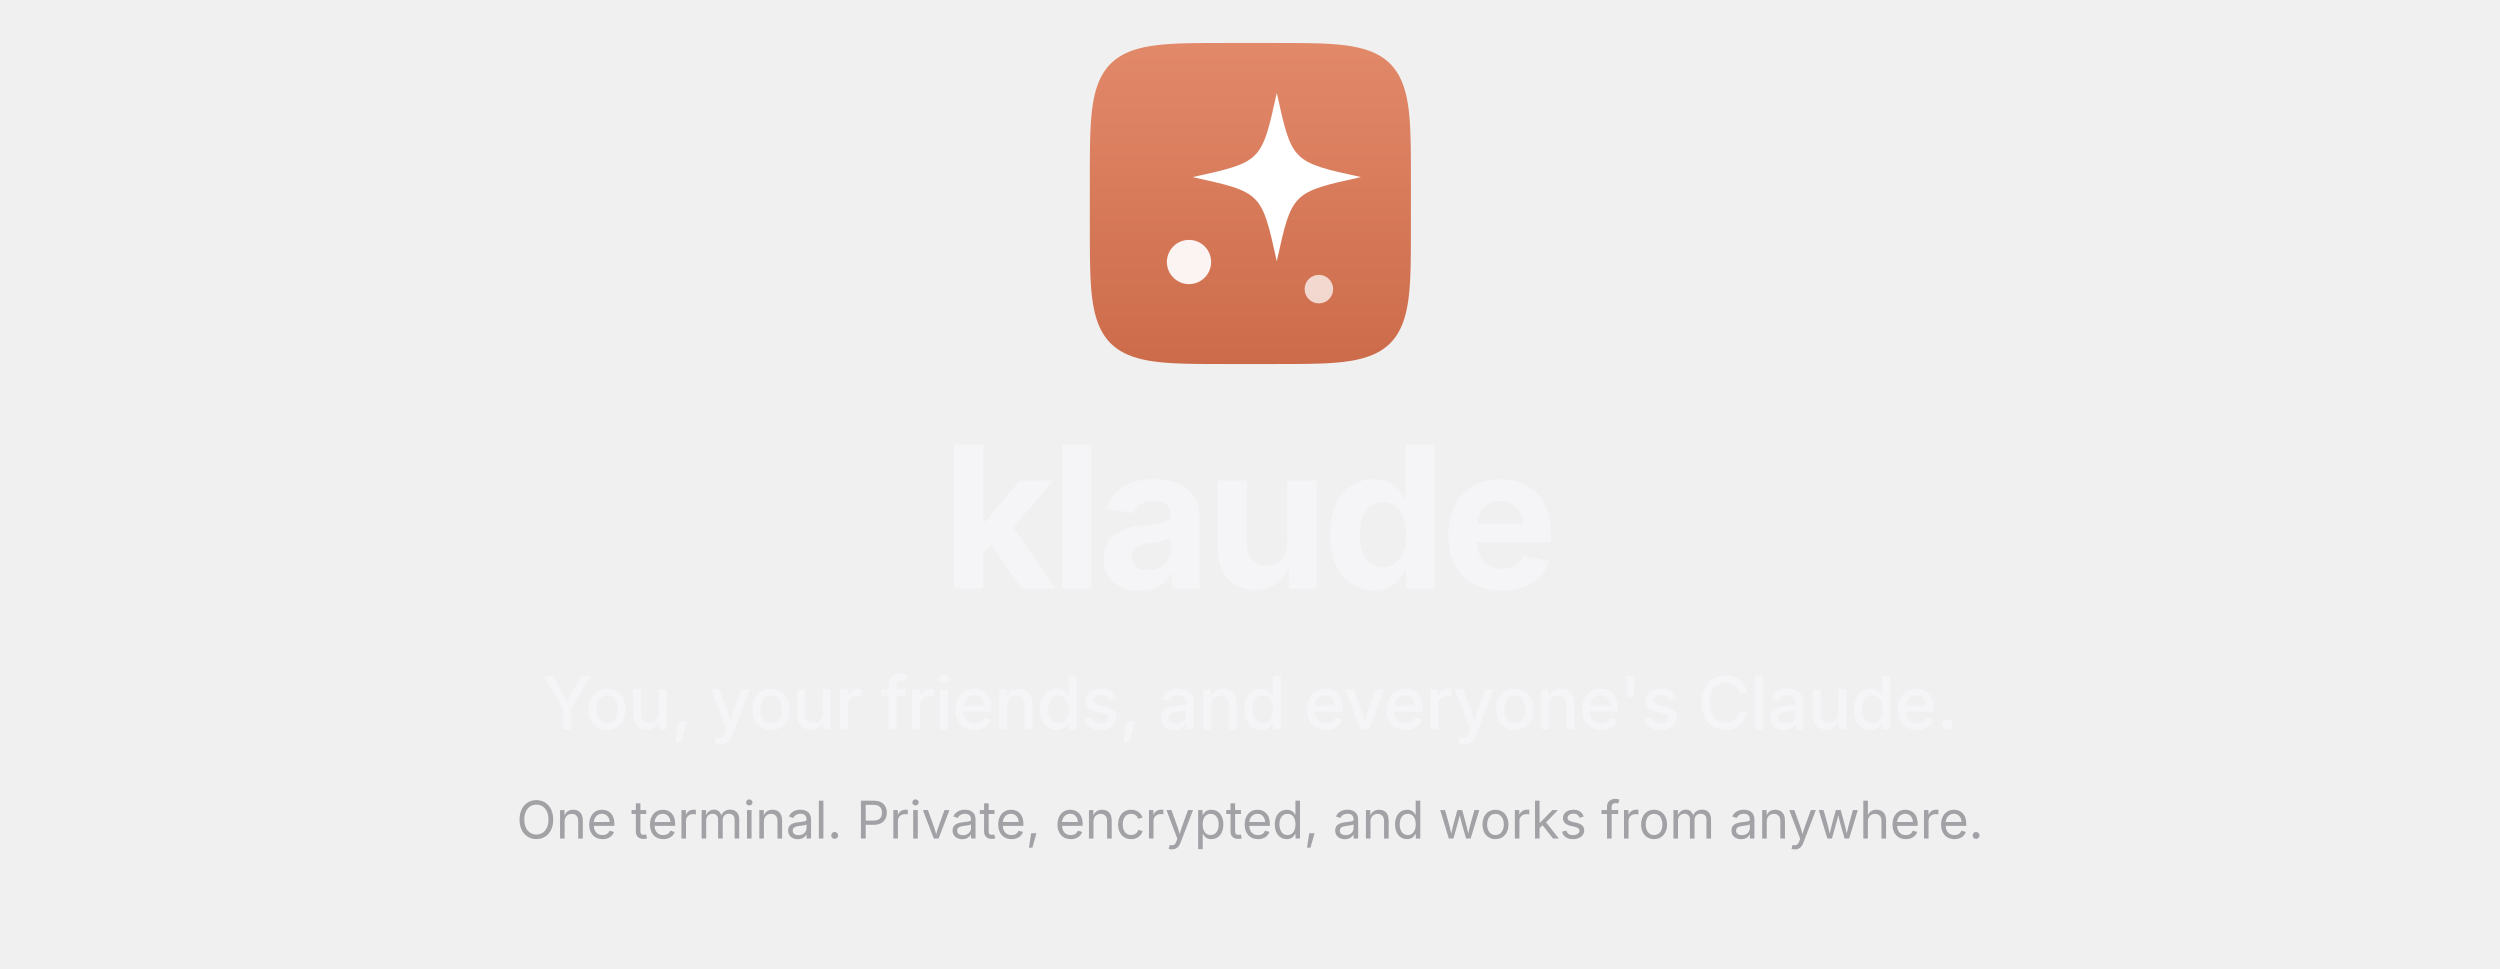
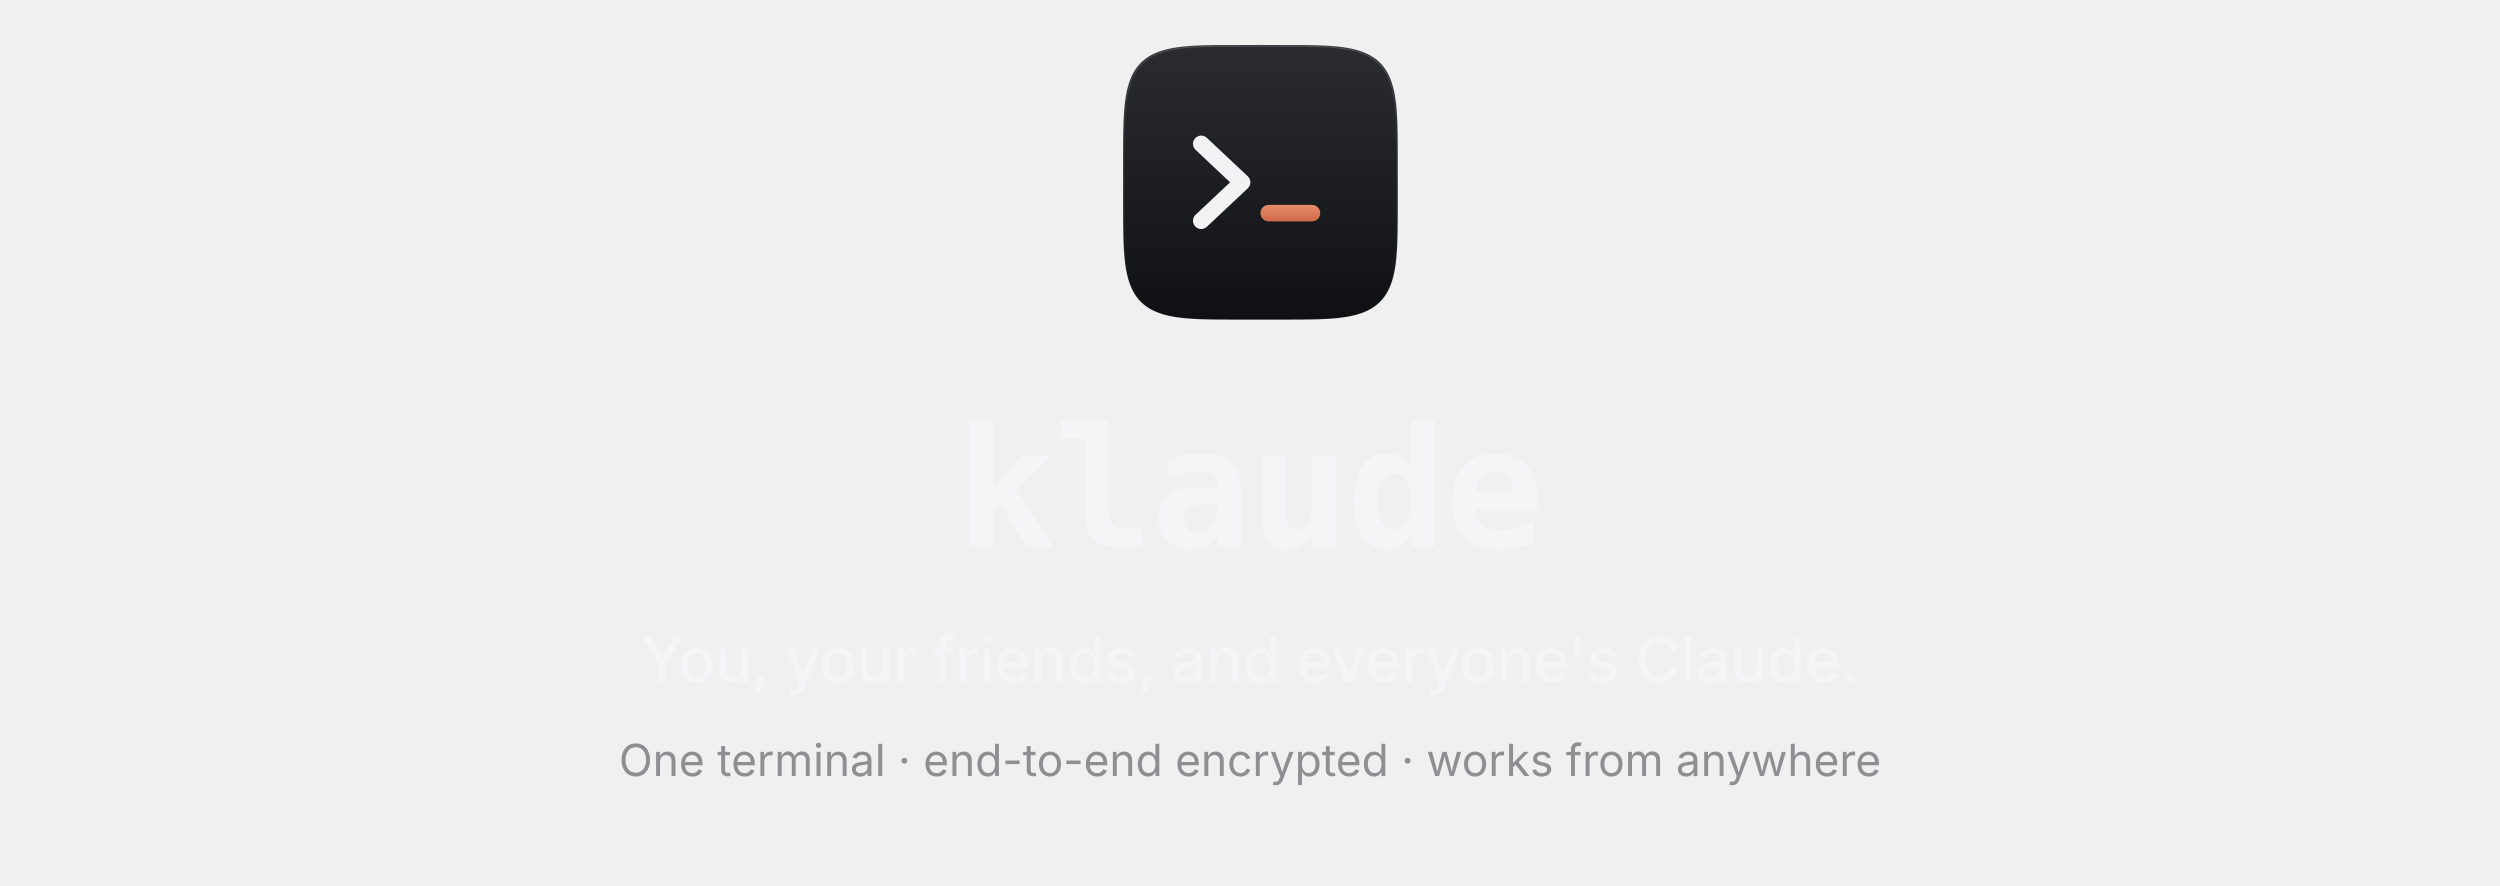
- <svg xmlns="http://www.w3.org/2000/svg" width="960" height="372" viewBox="0 0 960 372" role="img" aria-label="klaude — group chat for you, your friends, and everyone's Claude">
-   <g transform="translate(410 8) scale(0.137)">
+ <svg xmlns="http://www.w3.org/2000/svg" width="960" height="340" viewBox="0 0 960 340" role="img" aria-label="klaude: you, your friends, and everyone's Claude">
+   <g transform="translate(424 10) scale(0.1172)">
    <defs>
      <linearGradient id="bdbg" x1="0" y1="0" x2="0" y2="1">
-         <stop offset="0" stop-color="#E2896A" />
-         <stop offset="1" stop-color="#CC6B4A" />
+         <stop offset="0" stop-color="#2A2C31" />
+         <stop offset="1" stop-color="#0F1013" />
+       </linearGradient>
+       <linearGradient id="bdrim" x1="0" y1="0" x2="0" y2="1">
+         <stop offset="0" stop-color="#FFFFFF" stop-opacity="0.16" />
+         <stop offset="0.35" stop-color="#FFFFFF" stop-opacity="0.04" />
+         <stop offset="1" stop-color="#FFFFFF" stop-opacity="0" />
+       </linearGradient>
+       <linearGradient id="bdcursor" x1="0" y1="0" x2="0" y2="1">
+         <stop offset="0" stop-color="#E58C6C" />
+         <stop offset="1" stop-color="#CF6A48" />
      </linearGradient>
    </defs>
    <path d="M962.00,512.00 L961.94,616.80 L961.75,650.27 L961.44,674.58 L961.01,694.35 L960.46,711.29 L959.78,726.26 L958.97,739.75 L958.04,752.08 L956.98,763.47 L955.80,774.07 L954.49,783.99 L953.06,793.32 L951.49,802.14 L949.80,810.50 L947.97,818.44 L946.01,826.01 L943.92,833.22 L941.70,840.12 L939.34,846.72 L936.84,853.04 L934.20,859.09 L931.42,864.90 L928.50,870.48 L925.42,875.83 L922.20,880.97 L918.83,885.90 L915.30,890.64 L911.62,895.19 L907.77,899.56 L903.75,903.75 L899.56,907.77 L895.19,911.62 L890.64,915.30 L885.90,918.83 L880.97,922.20 L875.83,925.42 L870.48,928.50 L864.90,931.42 L859.09,934.20 L853.04,936.84 L846.72,939.34 L840.12,941.70 L833.22,943.92 L826.01,946.01 L818.44,947.97 L810.50,949.80 L802.14,951.49 L793.32,953.06 L783.99,954.49 L774.07,955.80 L763.47,956.98 L752.08,958.04 L739.75,958.97 L726.26,959.78 L711.29,960.46 L694.35,961.01 L674.58,961.44 L650.27,961.75 L616.80,961.94 L512.00,962.00 L407.20,961.94 L373.73,961.75 L349.42,961.44 L329.65,961.01 L312.71,960.46 L297.74,959.78 L284.25,958.97 L271.92,958.04 L260.53,956.98 L249.93,955.80 L240.01,954.49 L230.68,953.06 L221.86,951.49 L213.50,949.80 L205.56,947.97 L197.99,946.01 L190.78,943.92 L183.88,941.70 L177.28,939.34 L170.96,936.84 L164.91,934.20 L159.10,931.42 L153.52,928.50 L148.17,925.42 L143.03,922.20 L138.10,918.83 L133.36,915.30 L128.81,911.62 L124.44,907.77 L120.25,903.75 L116.23,899.56 L112.38,895.19 L108.70,890.64 L105.17,885.90 L101.80,880.97 L98.58,875.83 L95.50,870.48 L92.58,864.90 L89.80,859.09 L87.16,853.04 L84.66,846.72 L82.30,840.12 L80.08,833.22 L77.99,826.01 L76.03,818.44 L74.20,810.50 L72.51,802.14 L70.94,793.32 L69.51,783.99 L68.20,774.07 L67.02,763.47 L65.96,752.08 L65.03,739.75 L64.22,726.26 L63.54,711.29 L62.99,694.35 L62.56,674.58 L62.25,650.27 L62.06,616.80 L62.00,512.00 L62.06,407.20 L62.25,373.73 L62.56,349.42 L62.99,329.65 L63.54,312.71 L64.22,297.74 L65.03,284.25 L65.96,271.92 L67.02,260.53 L68.20,249.93 L69.51,240.01 L70.94,230.68 L72.51,221.86 L74.20,213.50 L76.03,205.56 L77.99,197.99 L80.08,190.78 L82.30,183.88 L84.66,177.28 L87.16,170.96 L89.80,164.91 L92.58,159.10 L95.50,153.52 L98.58,148.17 L101.80,143.03 L105.17,138.10 L108.70,133.36 L112.38,128.81 L116.23,124.44 L120.25,120.25 L124.44,116.23 L128.81,112.38 L133.36,108.70 L138.10,105.17 L143.03,101.80 L148.17,98.58 L153.52,95.50 L159.10,92.58 L164.91,89.80 L170.96,87.16 L177.28,84.66 L183.88,82.30 L190.78,80.08 L197.99,77.99 L205.56,76.03 L213.50,74.20 L221.86,72.51 L230.68,70.94 L240.01,69.51 L249.93,68.20 L260.53,67.02 L271.92,65.96 L284.25,65.03 L297.74,64.22 L312.71,63.54 L329.65,62.99 L349.42,62.56 L373.73,62.25 L407.20,62.06 L512.00,62.00 L616.80,62.06 L650.27,62.25 L674.58,62.56 L694.35,62.99 L711.29,63.54 L726.26,64.22 L739.75,65.03 L752.08,65.96 L763.47,67.02 L774.07,68.20 L783.99,69.51 L793.32,70.94 L802.14,72.51 L810.50,74.20 L818.44,76.03 L826.01,77.99 L833.22,80.08 L840.12,82.30 L846.72,84.66 L853.04,87.16 L859.09,89.80 L864.90,92.58 L870.48,95.50 L875.83,98.58 L880.97,101.80 L885.90,105.17 L890.64,108.70 L895.19,112.38 L899.56,116.23 L903.75,120.25 L907.77,124.44 L911.62,128.81 L915.30,133.36 L918.83,138.10 L922.20,143.03 L925.42,148.17 L928.50,153.52 L931.42,159.10 L934.20,164.91 L936.84,170.96 L939.34,177.28 L941.70,183.88 L943.92,190.78 L946.01,197.99 L947.97,205.56 L949.80,213.50 L951.49,221.86 L953.06,230.68 L954.49,240.01 L955.80,249.93 L956.98,260.53 L958.04,271.92 L958.97,284.25 L959.78,297.74 L960.46,312.71 L961.01,329.65 L961.44,349.42 L961.75,373.73 L961.94,407.20 Z" fill="url(#bdbg)" />
-     <path d="M586,202 C628.48,395.52 628.48,395.52 822,438 C628.48,480.48 628.48,480.48 586,674 C543.52,480.48 543.52,480.48 350,438 C543.52,395.52 543.52,395.52 586,202 Z" fill="#FFFFFF" />
-     <circle cx="340" cy="676" r="62" fill="#FFFFFF" fill-opacity="0.92" />
-     <circle cx="704" cy="752" r="40" fill="#FFFFFF" fill-opacity="0.72" />
+     <path d="M962.00,512.00 L961.94,616.80 L961.75,650.27 L961.44,674.58 L961.01,694.35 L960.46,711.29 L959.78,726.26 L958.97,739.75 L958.04,752.08 L956.98,763.47 L955.80,774.07 L954.49,783.99 L953.06,793.32 L951.49,802.14 L949.80,810.50 L947.97,818.44 L946.01,826.01 L943.92,833.22 L941.70,840.12 L939.34,846.72 L936.84,853.04 L934.20,859.09 L931.42,864.90 L928.50,870.48 L925.42,875.83 L922.20,880.97 L918.83,885.90 L915.30,890.64 L911.62,895.19 L907.77,899.56 L903.75,903.75 L899.56,907.77 L895.19,911.62 L890.64,915.30 L885.90,918.83 L880.97,922.20 L875.83,925.42 L870.48,928.50 L864.90,931.42 L859.09,934.20 L853.04,936.84 L846.72,939.34 L840.12,941.70 L833.22,943.92 L826.01,946.01 L818.44,947.97 L810.50,949.80 L802.14,951.49 L793.32,953.06 L783.99,954.49 L774.07,955.80 L763.47,956.98 L752.08,958.04 L739.75,958.97 L726.26,959.78 L711.29,960.46 L694.35,961.01 L674.58,961.44 L650.27,961.75 L616.80,961.94 L512.00,962.00 L407.20,961.94 L373.73,961.75 L349.42,961.44 L329.65,961.01 L312.71,960.46 L297.74,959.78 L284.25,958.97 L271.92,958.04 L260.53,956.98 L249.93,955.80 L240.01,954.49 L230.68,953.06 L221.86,951.49 L213.50,949.80 L205.56,947.97 L197.99,946.01 L190.78,943.92 L183.88,941.70 L177.28,939.34 L170.96,936.84 L164.91,934.20 L159.10,931.42 L153.52,928.50 L148.17,925.42 L143.03,922.20 L138.10,918.83 L133.36,915.30 L128.81,911.62 L124.44,907.77 L120.25,903.75 L116.23,899.56 L112.38,895.19 L108.70,890.64 L105.17,885.90 L101.80,880.97 L98.58,875.83 L95.50,870.48 L92.58,864.90 L89.80,859.09 L87.16,853.04 L84.66,846.72 L82.30,840.12 L80.08,833.22 L77.99,826.01 L76.03,818.44 L74.20,810.50 L72.51,802.14 L70.94,793.32 L69.51,783.99 L68.20,774.07 L67.02,763.47 L65.96,752.08 L65.03,739.75 L64.22,726.26 L63.54,711.29 L62.99,694.35 L62.56,674.58 L62.25,650.27 L62.06,616.80 L62.00,512.00 L62.06,407.20 L62.25,373.73 L62.56,349.42 L62.99,329.65 L63.54,312.71 L64.22,297.74 L65.03,284.25 L65.96,271.92 L67.02,260.53 L68.20,249.93 L69.51,240.01 L70.94,230.68 L72.51,221.86 L74.20,213.50 L76.03,205.56 L77.99,197.99 L80.08,190.78 L82.30,183.88 L84.66,177.28 L87.16,170.96 L89.80,164.91 L92.58,159.10 L95.50,153.52 L98.58,148.17 L101.80,143.03 L105.17,138.10 L108.70,133.36 L112.38,128.81 L116.23,124.44 L120.25,120.25 L124.44,116.23 L128.81,112.38 L133.36,108.70 L138.10,105.17 L143.03,101.80 L148.17,98.58 L153.52,95.50 L159.10,92.58 L164.91,89.80 L170.96,87.16 L177.28,84.66 L183.88,82.30 L190.78,80.08 L197.99,77.99 L205.56,76.03 L213.50,74.20 L221.86,72.51 L230.68,70.94 L240.01,69.51 L249.93,68.20 L260.53,67.02 L271.92,65.96 L284.25,65.03 L297.74,64.22 L312.71,63.54 L329.65,62.99 L349.42,62.56 L373.73,62.25 L407.20,62.06 L512.00,62.00 L616.80,62.06 L650.27,62.25 L674.58,62.56 L694.35,62.99 L711.29,63.54 L726.26,64.22 L739.75,65.03 L752.08,65.96 L763.47,67.02 L774.07,68.20 L783.99,69.51 L793.32,70.94 L802.14,72.51 L810.50,74.20 L818.44,76.03 L826.01,77.99 L833.22,80.08 L840.12,82.30 L846.72,84.66 L853.04,87.16 L859.09,89.80 L864.90,92.58 L870.48,95.50 L875.83,98.58 L880.97,101.80 L885.90,105.17 L890.64,108.70 L895.19,112.38 L899.56,116.23 L903.75,120.25 L907.77,124.44 L911.62,128.81 L915.30,133.36 L918.83,138.10 L922.20,143.03 L925.42,148.17 L928.50,153.52 L931.42,159.10 L934.20,164.91 L936.84,170.96 L939.34,177.28 L941.70,183.88 L943.92,190.78 L946.01,197.99 L947.97,205.56 L949.80,213.50 L951.49,221.86 L953.06,230.68 L954.49,240.01 L955.80,249.93 L956.98,260.53 L958.04,271.92 L958.97,284.25 L959.78,297.74 L960.46,312.71 L961.01,329.65 L961.44,349.42 L961.75,373.73 L961.94,407.20 Z" fill="none" stroke="#FFFFFF" stroke-opacity="0.09" stroke-width="3" />
+     <path d="M958.00,512.00 L957.94,615.87 L957.76,649.04 L957.45,673.14 L957.02,692.73 L956.47,709.52 L955.80,724.36 L955.00,737.73 L954.08,749.95 L953.03,761.23 L951.86,771.74 L950.56,781.57 L949.14,790.82 L947.59,799.56 L945.91,807.85 L944.10,815.72 L942.16,823.21 L940.09,830.37 L937.88,837.20 L935.54,843.74 L933.06,850.00 L930.45,856.01 L927.69,861.77 L924.79,867.29 L921.75,872.60 L918.56,877.69 L915.21,882.58 L911.72,887.28 L908.06,891.79 L904.25,896.11 L900.27,900.27 L896.11,904.25 L891.79,908.06 L887.28,911.72 L882.58,915.21 L877.69,918.56 L872.60,921.75 L867.29,924.79 L861.77,927.69 L856.01,930.45 L850.00,933.06 L843.74,935.54 L837.20,937.88 L830.37,940.09 L823.21,942.16 L815.72,944.10 L807.85,945.91 L799.56,947.59 L790.82,949.14 L781.57,950.56 L771.74,951.86 L761.23,953.03 L749.95,954.08 L737.73,955.00 L724.36,955.80 L709.52,956.47 L692.73,957.02 L673.14,957.45 L649.04,957.76 L615.87,957.94 L512.00,958.00 L408.13,957.94 L374.96,957.76 L350.86,957.45 L331.27,957.02 L314.48,956.47 L299.64,955.80 L286.27,955.00 L274.05,954.08 L262.77,953.03 L252.26,951.86 L242.43,950.56 L233.18,949.14 L224.44,947.59 L216.15,945.91 L208.28,944.10 L200.79,942.16 L193.63,940.09 L186.80,937.88 L180.26,935.54 L174.00,933.06 L167.99,930.45 L162.23,927.69 L156.71,924.79 L151.40,921.75 L146.31,918.56 L141.42,915.21 L136.72,911.72 L132.21,908.06 L127.89,904.25 L123.73,900.27 L119.75,896.11 L115.94,891.79 L112.28,887.28 L108.79,882.58 L105.44,877.69 L102.25,872.60 L99.21,867.29 L96.31,861.77 L93.55,856.01 L90.94,850.00 L88.46,843.74 L86.12,837.20 L83.91,830.37 L81.84,823.21 L79.90,815.72 L78.09,807.85 L76.41,799.56 L74.86,790.82 L73.44,781.57 L72.14,771.74 L70.97,761.23 L69.92,749.95 L69.00,737.73 L68.20,724.36 L67.53,709.52 L66.98,692.73 L66.55,673.14 L66.24,649.04 L66.06,615.87 L66.00,512.00 L66.06,408.13 L66.24,374.96 L66.55,350.86 L66.98,331.27 L67.53,314.48 L68.20,299.64 L69.00,286.27 L69.92,274.05 L70.97,262.77 L72.14,252.26 L73.44,242.43 L74.86,233.18 L76.41,224.44 L78.09,216.15 L79.90,208.28 L81.84,200.79 L83.91,193.63 L86.12,186.80 L88.46,180.26 L90.94,174.00 L93.55,167.99 L96.31,162.23 L99.21,156.71 L102.25,151.40 L105.44,146.31 L108.79,141.42 L112.28,136.72 L115.94,132.21 L119.75,127.89 L123.73,123.73 L127.89,119.75 L132.21,115.94 L136.72,112.28 L141.42,108.79 L146.31,105.44 L151.40,102.25 L156.71,99.21 L162.23,96.31 L167.99,93.55 L174.00,90.94 L180.26,88.46 L186.80,86.12 L193.63,83.91 L200.79,81.84 L208.28,79.90 L216.15,78.09 L224.44,76.41 L233.18,74.86 L242.43,73.44 L252.26,72.14 L262.77,70.97 L274.05,69.92 L286.27,69.00 L299.64,68.20 L314.48,67.53 L331.27,66.98 L350.86,66.55 L374.96,66.24 L408.13,66.06 L512.00,66.00 L615.87,66.06 L649.04,66.24 L673.14,66.55 L692.73,66.98 L709.52,67.53 L724.36,68.20 L737.73,69.00 L749.95,69.92 L761.23,70.97 L771.74,72.14 L781.57,73.44 L790.82,74.86 L799.56,76.41 L807.85,78.09 L815.72,79.90 L823.21,81.84 L830.37,83.91 L837.20,86.12 L843.74,88.46 L850.00,90.94 L856.01,93.55 L861.77,96.31 L867.29,99.21 L872.60,102.25 L877.69,105.44 L882.58,108.79 L887.28,112.28 L891.79,115.94 L896.11,119.75 L900.27,123.73 L904.25,127.89 L908.06,132.21 L911.72,136.72 L915.21,141.42 L918.56,146.31 L921.75,151.40 L924.79,156.71 L927.69,162.23 L930.45,167.99 L933.06,174.00 L935.54,180.26 L937.88,186.80 L940.09,193.63 L942.16,200.79 L944.10,208.28 L945.91,216.15 L947.59,224.44 L949.14,233.18 L950.56,242.43 L951.86,252.26 L953.03,262.77 L954.08,274.05 L955.00,286.27 L955.80,299.64 L956.47,314.48 L957.02,331.27 L957.45,350.86 L957.76,374.96 L957.94,408.13 Z" fill="none" stroke="url(#bdrim)" stroke-width="4" />
+     <path d="M318 386 L452 512 L318 638" fill="none" stroke="#F2F2F4" stroke-width="54" stroke-linecap="round" stroke-linejoin="round" />
+     <rect x="512" y="586" width="196" height="54" rx="27" fill="url(#bdcursor)" />
  </g>
-   <text x="480" y="226" text-anchor="middle" font-family="-apple-system, BlinkMacSystemFont, 'SF Pro Display', 'Segoe UI', Inter, Helvetica, Arial, sans-serif" font-size="76" font-weight="700" letter-spacing="-2.5" fill="#F5F5F7">klaude</text>
-   <text x="480" y="280" text-anchor="middle" font-family="-apple-system, BlinkMacSystemFont, 'SF Pro Display', 'Segoe UI', Inter, Helvetica, Arial, sans-serif" font-size="28" font-weight="500" letter-spacing="-0.4" fill="#F5F5F7">You, your friends, and everyone's Claude.</text>
-   <text x="480" y="322" text-anchor="middle" font-family="-apple-system, BlinkMacSystemFont, 'SF Pro Text', 'Segoe UI', Inter, Helvetica, Arial, sans-serif" font-size="20" font-weight="400" letter-spacing="-0.1" fill="#A1A1A6">One terminal. Private, encrypted, and works from anywhere.</text>
+   <text x="480" y="210" text-anchor="middle" font-family="ui-monospace, 'SF Mono', SFMono-Regular, Menlo, 'JetBrains Mono', Consolas, monospace" font-size="64" font-weight="600" letter-spacing="-1" fill="#F5F5F7">klaude</text>
+   <text x="480" y="262" text-anchor="middle" font-family="-apple-system, BlinkMacSystemFont, 'SF Pro Text', 'Segoe UI', Inter, Helvetica, Arial, sans-serif" font-size="24" font-weight="500" letter-spacing="-0.3" fill="#F5F5F7">You, your friends, and everyone's Claude.</text>
+   <text x="480" y="298" text-anchor="middle" font-family="-apple-system, BlinkMacSystemFont, 'SF Pro Text', 'Segoe UI', Inter, Helvetica, Arial, sans-serif" font-size="17" font-weight="400" fill="#8E8E93">One terminal · end-to-end encrypted · works from anywhere</text>
</svg>
